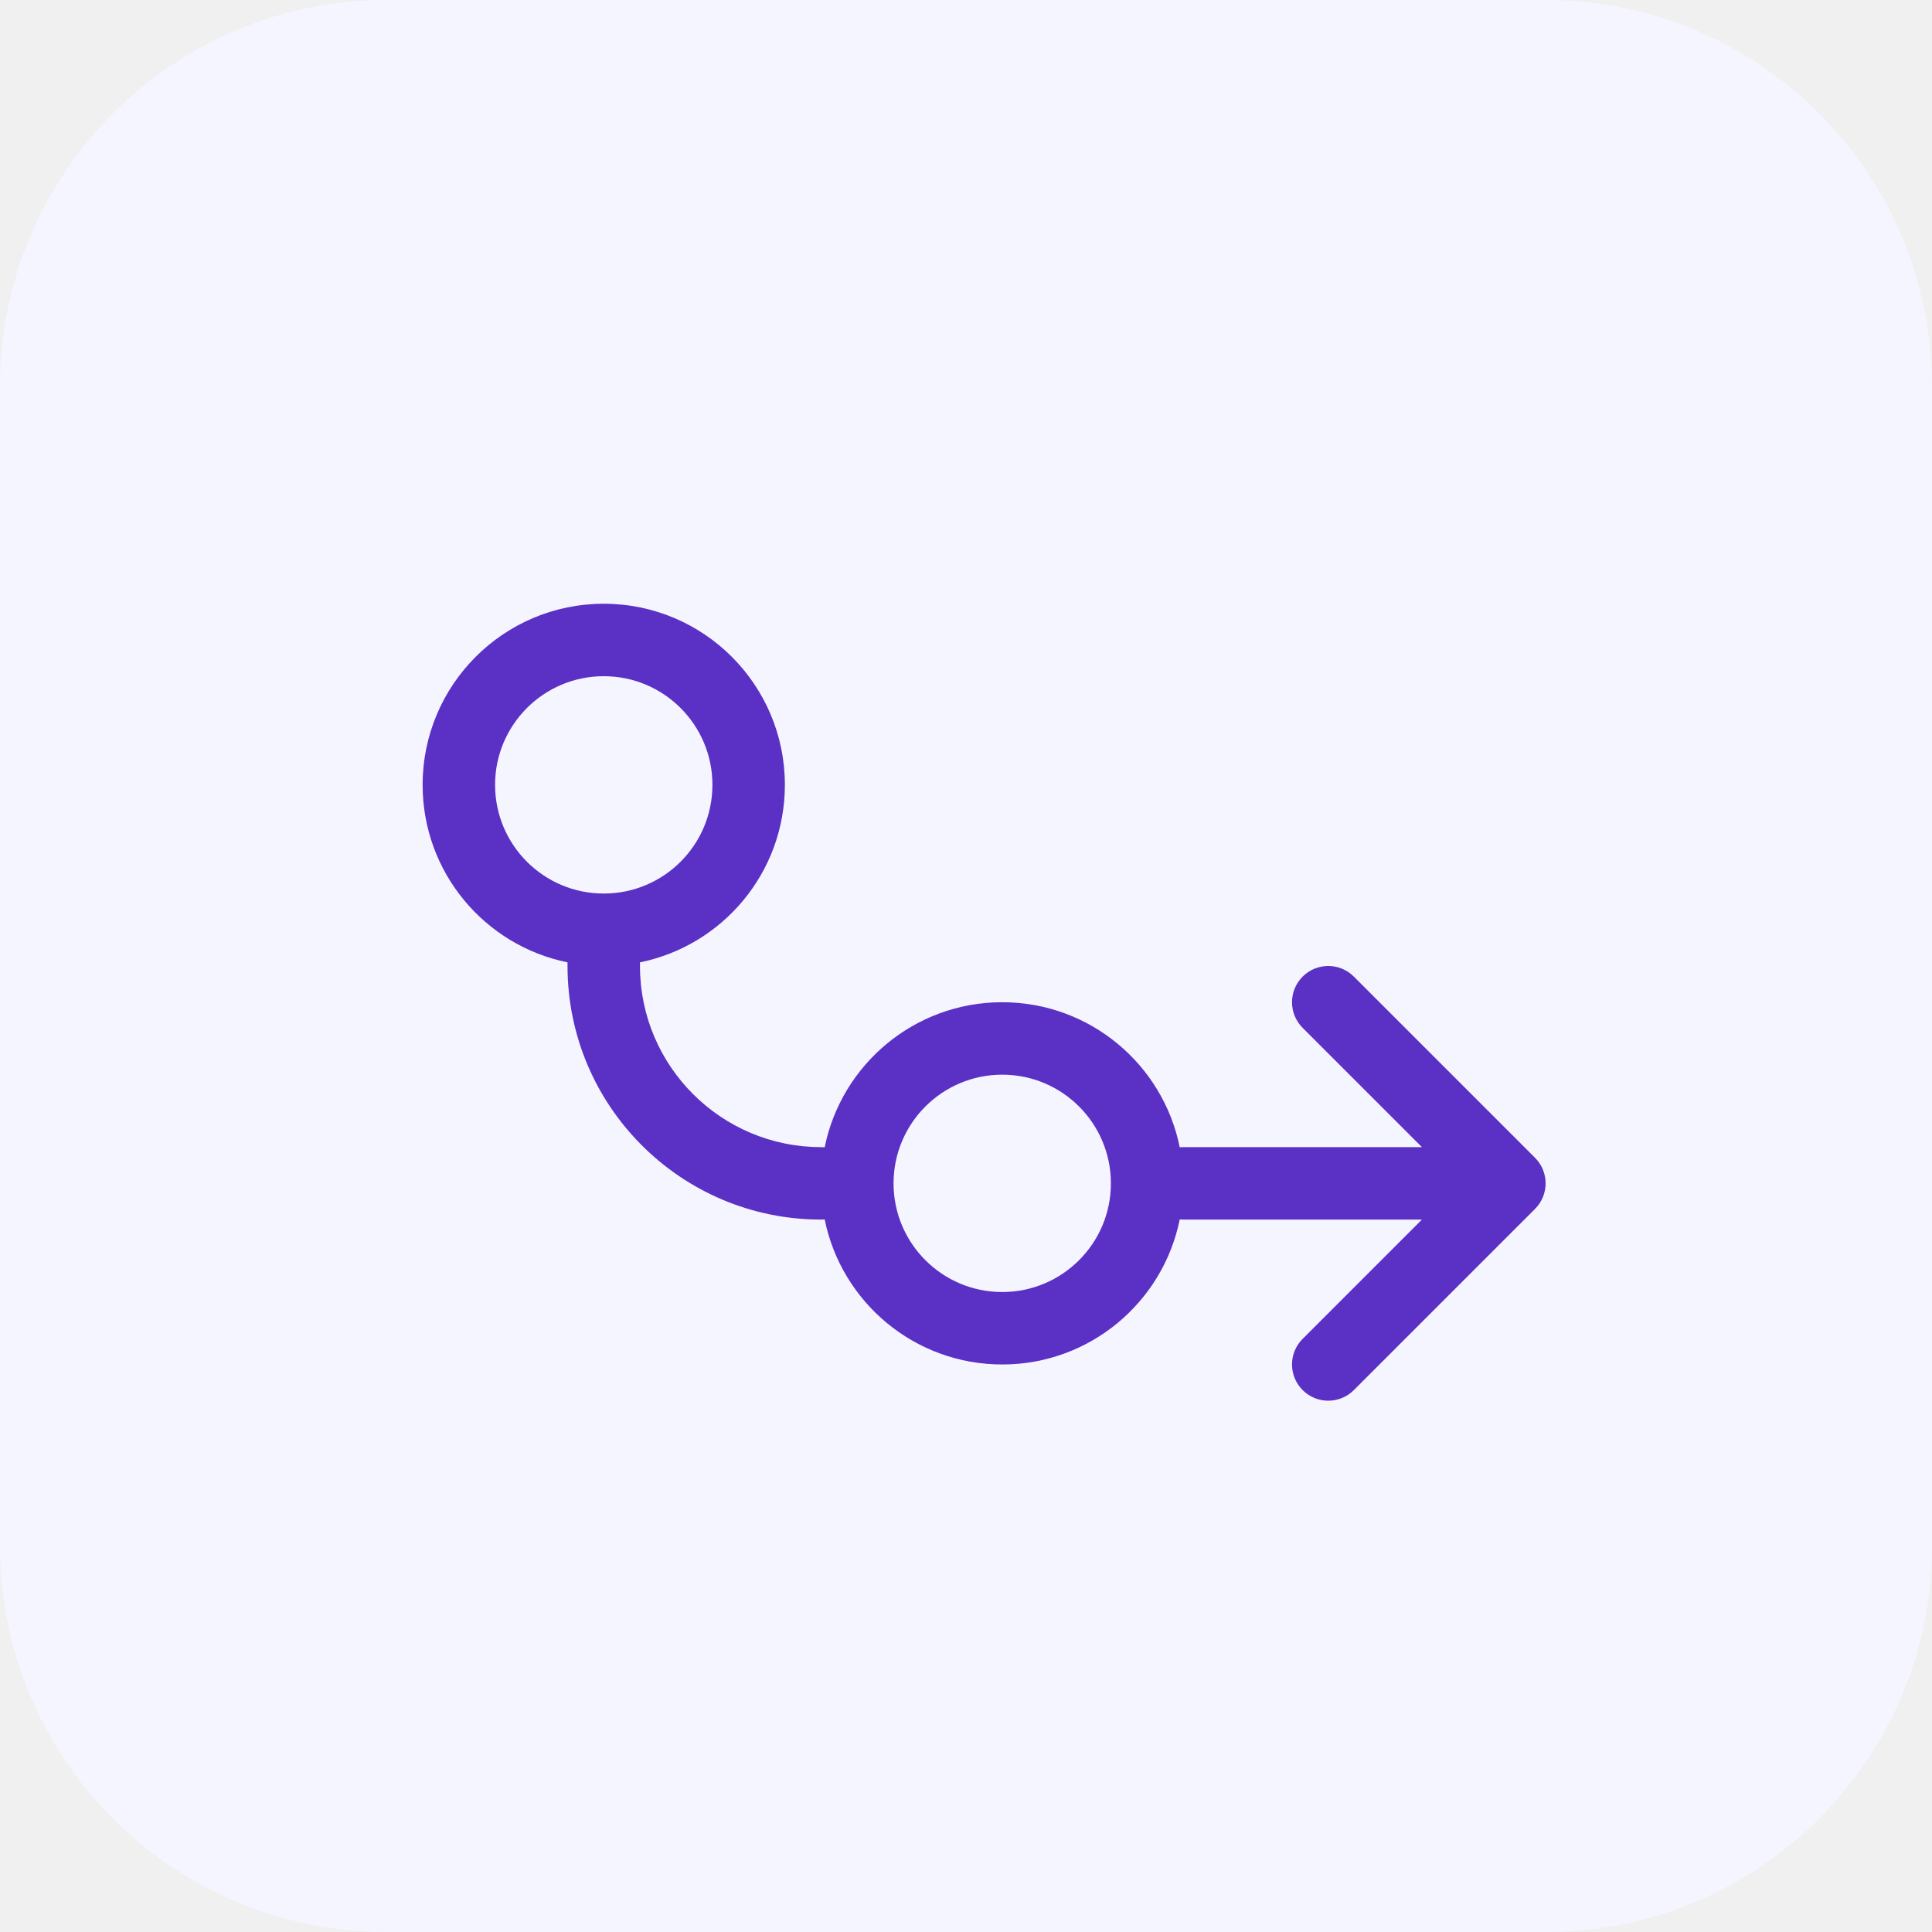
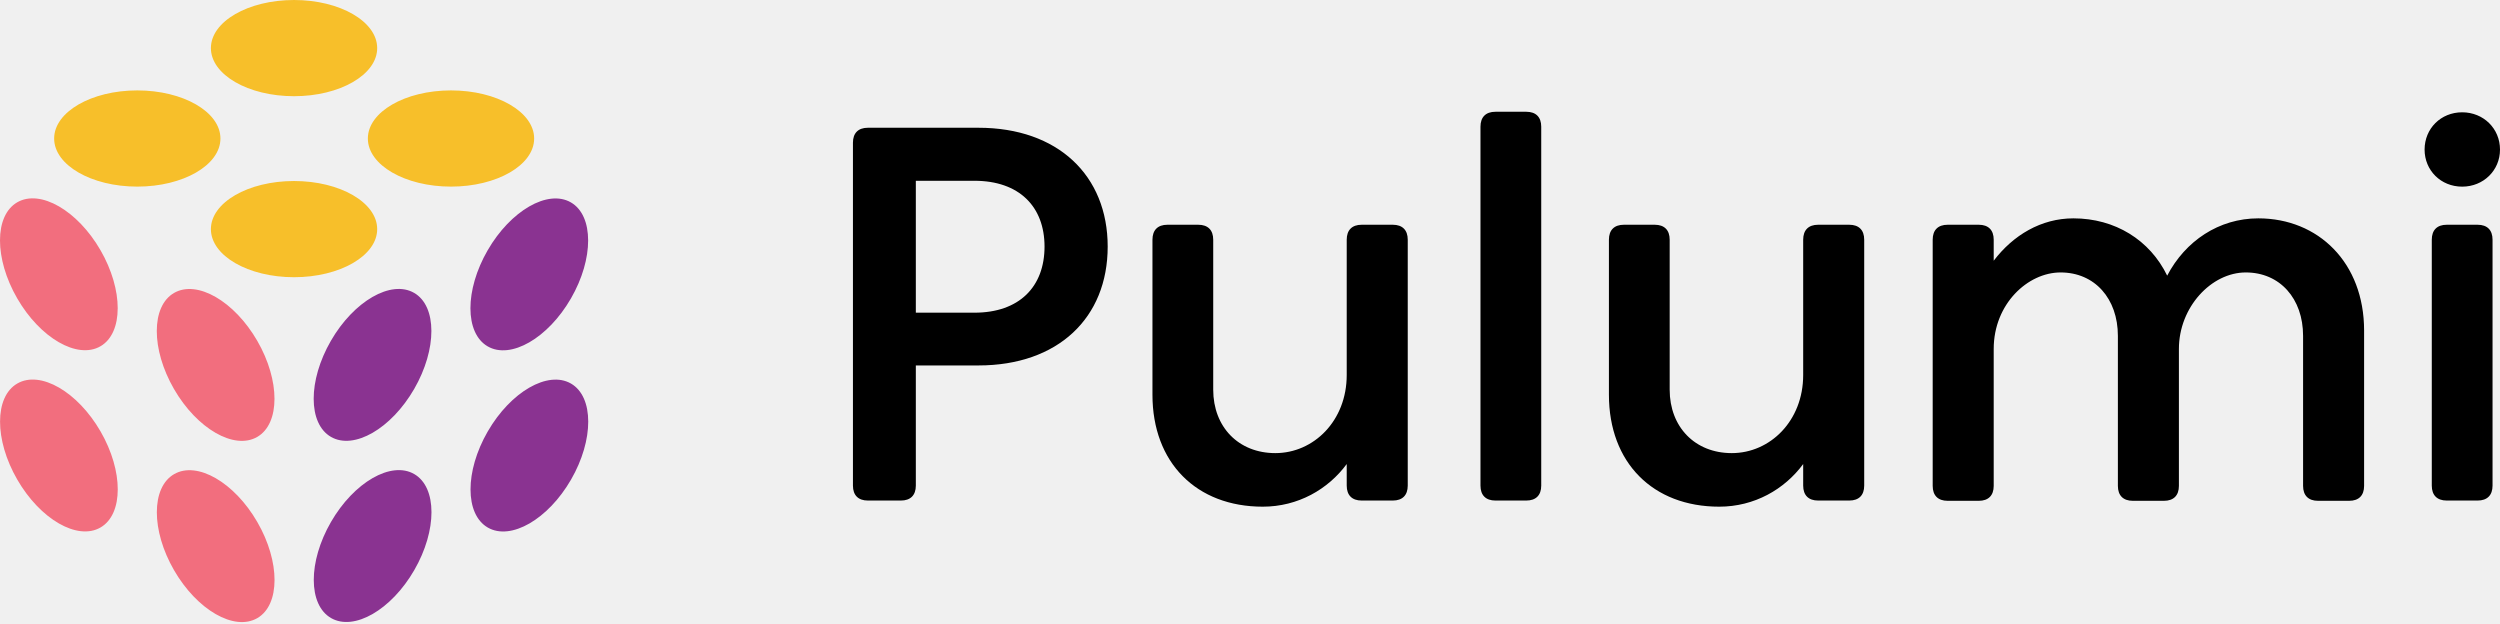
- <svg xmlns="http://www.w3.org/2000/svg" width="200" height="200" fill="none" viewBox="0 0 200 200">
-   <rect width="200" height="200" rx="40" fill="#f5f5ff" />
-   <path fill="#5a30c5" transform="translate(40 40) scale(3.75)" d="M9 11C9 9.343 7.657 8 6 8C4.343 8 3 9.343 3 11C3 12.657 4.343 14 6 14C7.657 14 9 12.657 9 11ZM17 19C15.343 19 14 20.343 14 22C14 23.657 15.343 25 17 25C18.657 25 20 23.657 20 22C20 20.343 18.657 19 17 19ZM11 11C11 13.419 9.282 15.436 7 15.899V16C7 18.761 9.239 21 12 21C12.033 21 12.066 21.001 12.099 21.004C12.56 18.72 14.58 17 17 17C19.42 17 21.439 18.72 21.9 21.004C21.933 21.001 21.966 21 22 21H28.586L25.293 17.707C24.902 17.317 24.902 16.683 25.293 16.293C25.683 15.902 26.317 15.902 26.707 16.293L31.707 21.293C32.098 21.683 32.098 22.317 31.707 22.707L26.707 27.707C26.317 28.098 25.683 28.098 25.293 27.707C24.902 27.317 24.902 26.683 25.293 26.293L28.586 23H22C21.966 23 21.933 22.998 21.9 22.995C21.439 25.28 19.421 27 17 27C14.579 27 12.56 25.28 12.099 22.995C12.066 22.998 12.033 23 12 23C8.134 23 5 19.866 5 16V15.899C2.718 15.436 1 13.419 1 11C1 8.239 3.239 6 6 6C8.761 6 11 8.239 11 11Z" />
+ <svg xmlns="http://www.w3.org/2000/svg" width="425" height="106" viewBox="0 0 425 106" fill="none">
+   <g clip-path="url(#clip0_93_2725)">
+     <path fill-rule="evenodd" clip-rule="evenodd" d="M17.072 58.87C20.984 56.611 20.99 49.301 17.087 42.54C13.184 35.78 6.849 32.13 2.938 34.388C-0.974 36.647 -0.98 43.958 2.923 50.718C6.826 57.478 13.161 61.128 17.072 58.87ZM17.096 73.345C20.999 80.106 20.992 87.417 17.081 89.675C13.17 91.933 6.835 88.283 2.932 81.523C-0.971 74.763 -0.965 67.452 2.947 65.194C6.858 62.935 13.193 66.585 17.096 73.345ZM43.749 88.755C47.653 95.515 47.646 102.826 43.735 105.085C39.824 107.343 33.489 103.693 29.586 96.933C25.683 90.172 25.689 82.862 29.6 80.603C33.511 78.345 39.846 81.995 43.749 88.755ZM43.741 57.95C47.644 64.711 47.638 72.022 43.726 74.28C39.815 76.538 33.48 72.888 29.577 66.128C25.674 59.368 25.68 52.057 29.592 49.799C33.503 47.54 39.838 51.19 43.741 57.95Z" fill="#F26E7E" />
+     <path fill-rule="evenodd" clip-rule="evenodd" d="M97.061 50.735C100.964 43.975 100.958 36.664 97.047 34.405C93.135 32.147 86.801 35.797 82.897 42.557C78.994 49.318 79.001 56.629 82.912 58.887C86.823 61.145 93.158 57.495 97.061 50.735ZM97.062 65.203C100.973 67.461 100.98 74.772 97.077 81.533C93.173 88.293 86.838 91.943 82.927 89.684C79.016 87.426 79.01 80.115 82.913 73.355C86.816 66.595 93.151 62.945 97.062 65.203ZM70.414 80.588C74.325 82.846 74.331 90.157 70.428 96.917C66.525 103.677 60.19 107.327 56.279 105.069C52.368 102.811 52.361 95.5 56.264 88.74C60.168 81.979 66.502 78.329 70.414 80.588ZM70.399 49.79C74.31 52.048 74.316 59.359 70.413 66.119C66.51 72.88 60.175 76.529 56.264 74.271C52.353 72.013 52.346 64.702 56.249 57.942C60.153 51.181 66.487 47.532 70.399 49.79Z" fill="#8A3391" />
+     <path fill-rule="evenodd" clip-rule="evenodd" d="M64.122 8.178C64.122 12.694 57.794 16.355 49.987 16.355C42.181 16.355 35.853 12.694 35.853 8.178C35.853 3.661 42.181 0 49.987 0C57.794 0 64.122 3.661 64.122 8.178ZM37.474 23.546C37.474 28.063 31.146 31.724 23.339 31.724C15.533 31.724 9.205 28.063 9.205 23.546C9.205 19.03 15.533 15.369 23.339 15.369C31.146 15.369 37.474 19.03 37.474 23.546ZM76.671 31.724C84.477 31.724 90.805 28.063 90.805 23.546C90.805 19.03 84.477 15.369 76.671 15.369C68.864 15.369 62.536 19.03 62.536 23.546C62.536 28.063 68.864 31.724 76.671 31.724ZM64.122 38.95C64.122 43.466 57.794 47.127 49.987 47.127C42.181 47.127 35.853 43.466 35.853 38.95C35.853 34.433 42.181 30.772 49.987 30.772C57.794 30.772 64.122 34.433 64.122 38.95Z" fill="#F7BF2A" />
+     <path fill-rule="evenodd" clip-rule="evenodd" d="M254.218 19H259.473C261.104 19 262.01 19.906 262.01 21.537V82.556C262.01 84.187 261.104 85.093 259.473 85.093H254.218C252.587 85.093 251.681 84.187 251.681 82.556V21.537C251.681 19.906 252.587 19 254.218 19ZM153.154 85.093C154.785 85.093 155.691 84.187 155.691 82.556V62.126H166.336C179.836 62.126 188.307 54.062 188.307 41.922C188.307 29.826 179.836 21.718 166.336 21.718H147.537C145.906 21.718 145 22.624 145 24.255V82.556C145 84.187 145.906 85.093 147.537 85.093H153.154ZM155.691 30.733H165.657C173.267 30.733 177.571 35.127 177.571 41.922C177.571 48.762 173.267 53.156 165.657 53.156H155.691V30.733ZM195.918 40.744V67.109C195.918 78.66 203.393 86.135 214.673 86.135C220.652 86.135 225.771 83.19 228.942 78.887V82.556C228.942 84.187 229.848 85.093 231.479 85.093H236.779C238.41 85.093 239.316 84.187 239.316 82.556V40.744C239.316 39.113 238.41 38.207 236.779 38.207H231.479C229.848 38.207 228.942 39.113 228.942 40.744V63.757C228.942 71.548 223.325 77.029 216.802 77.029C210.55 77.029 206.247 72.59 206.247 66.248V40.744C206.247 39.113 205.341 38.207 203.71 38.207H198.455C196.824 38.207 195.918 39.113 195.918 40.744ZM273.517 40.744V67.109C273.517 78.66 280.991 86.135 292.271 86.135C298.251 86.135 303.37 83.19 306.541 78.887V82.556C306.541 84.187 307.447 85.093 309.078 85.093H314.378C316.009 85.093 316.915 84.187 316.915 82.556V40.744C316.915 39.113 316.009 38.207 314.378 38.207H309.078C307.447 38.207 306.541 39.113 306.541 40.744V63.757C306.541 71.548 300.924 77.029 294.4 77.029C288.149 77.029 283.845 72.59 283.845 66.248V40.744C283.845 39.113 282.939 38.207 281.309 38.207H276.054C274.423 38.207 273.517 39.113 273.517 40.744ZM401.897 56.191V82.602C401.897 84.232 400.991 85.138 399.361 85.138H394.061C392.43 85.138 391.524 84.232 391.524 82.602V57.097C391.524 50.755 387.583 46.316 381.784 46.316C375.94 46.316 370.414 52.205 370.414 59.317V82.602C370.414 84.232 369.508 85.138 367.877 85.138H362.577C360.946 85.138 360.04 84.232 360.04 82.602V57.097C360.04 50.755 356.099 46.316 350.301 46.316C344.729 46.316 338.93 51.661 338.93 59.317V82.602C338.93 84.232 338.024 85.138 336.393 85.138H331.093C329.463 85.138 328.557 84.232 328.557 82.602V40.744C328.557 39.113 329.463 38.207 331.093 38.207H336.393C338.024 38.207 338.93 39.113 338.93 40.744V44.323C342.237 39.974 346.994 37.12 352.475 37.12C359.542 37.12 365.476 40.789 368.421 46.86C371.501 40.971 377.209 37.12 383.913 37.12C394.106 37.12 401.897 44.64 401.897 56.191ZM425 25.433C425 21.854 422.191 19.091 418.567 19.091C414.943 19.091 412.18 21.854 412.18 25.433C412.18 28.966 414.943 31.73 418.567 31.73C422.191 31.73 425 28.966 425 25.433ZM423.732 40.744C423.732 39.113 422.826 38.207 421.195 38.207H415.94C414.309 38.207 413.403 39.113 413.403 40.744V82.556C413.403 84.187 414.309 85.093 415.94 85.093H421.195C422.826 85.093 423.732 84.187 423.732 82.556V40.744Z" fill="black" />
+   </g>
+   <defs>
+     <clipPath id="clip0_93_2725">
+       <rect width="425" height="106" fill="white" />
+     </clipPath>
+   </defs>
</svg>
